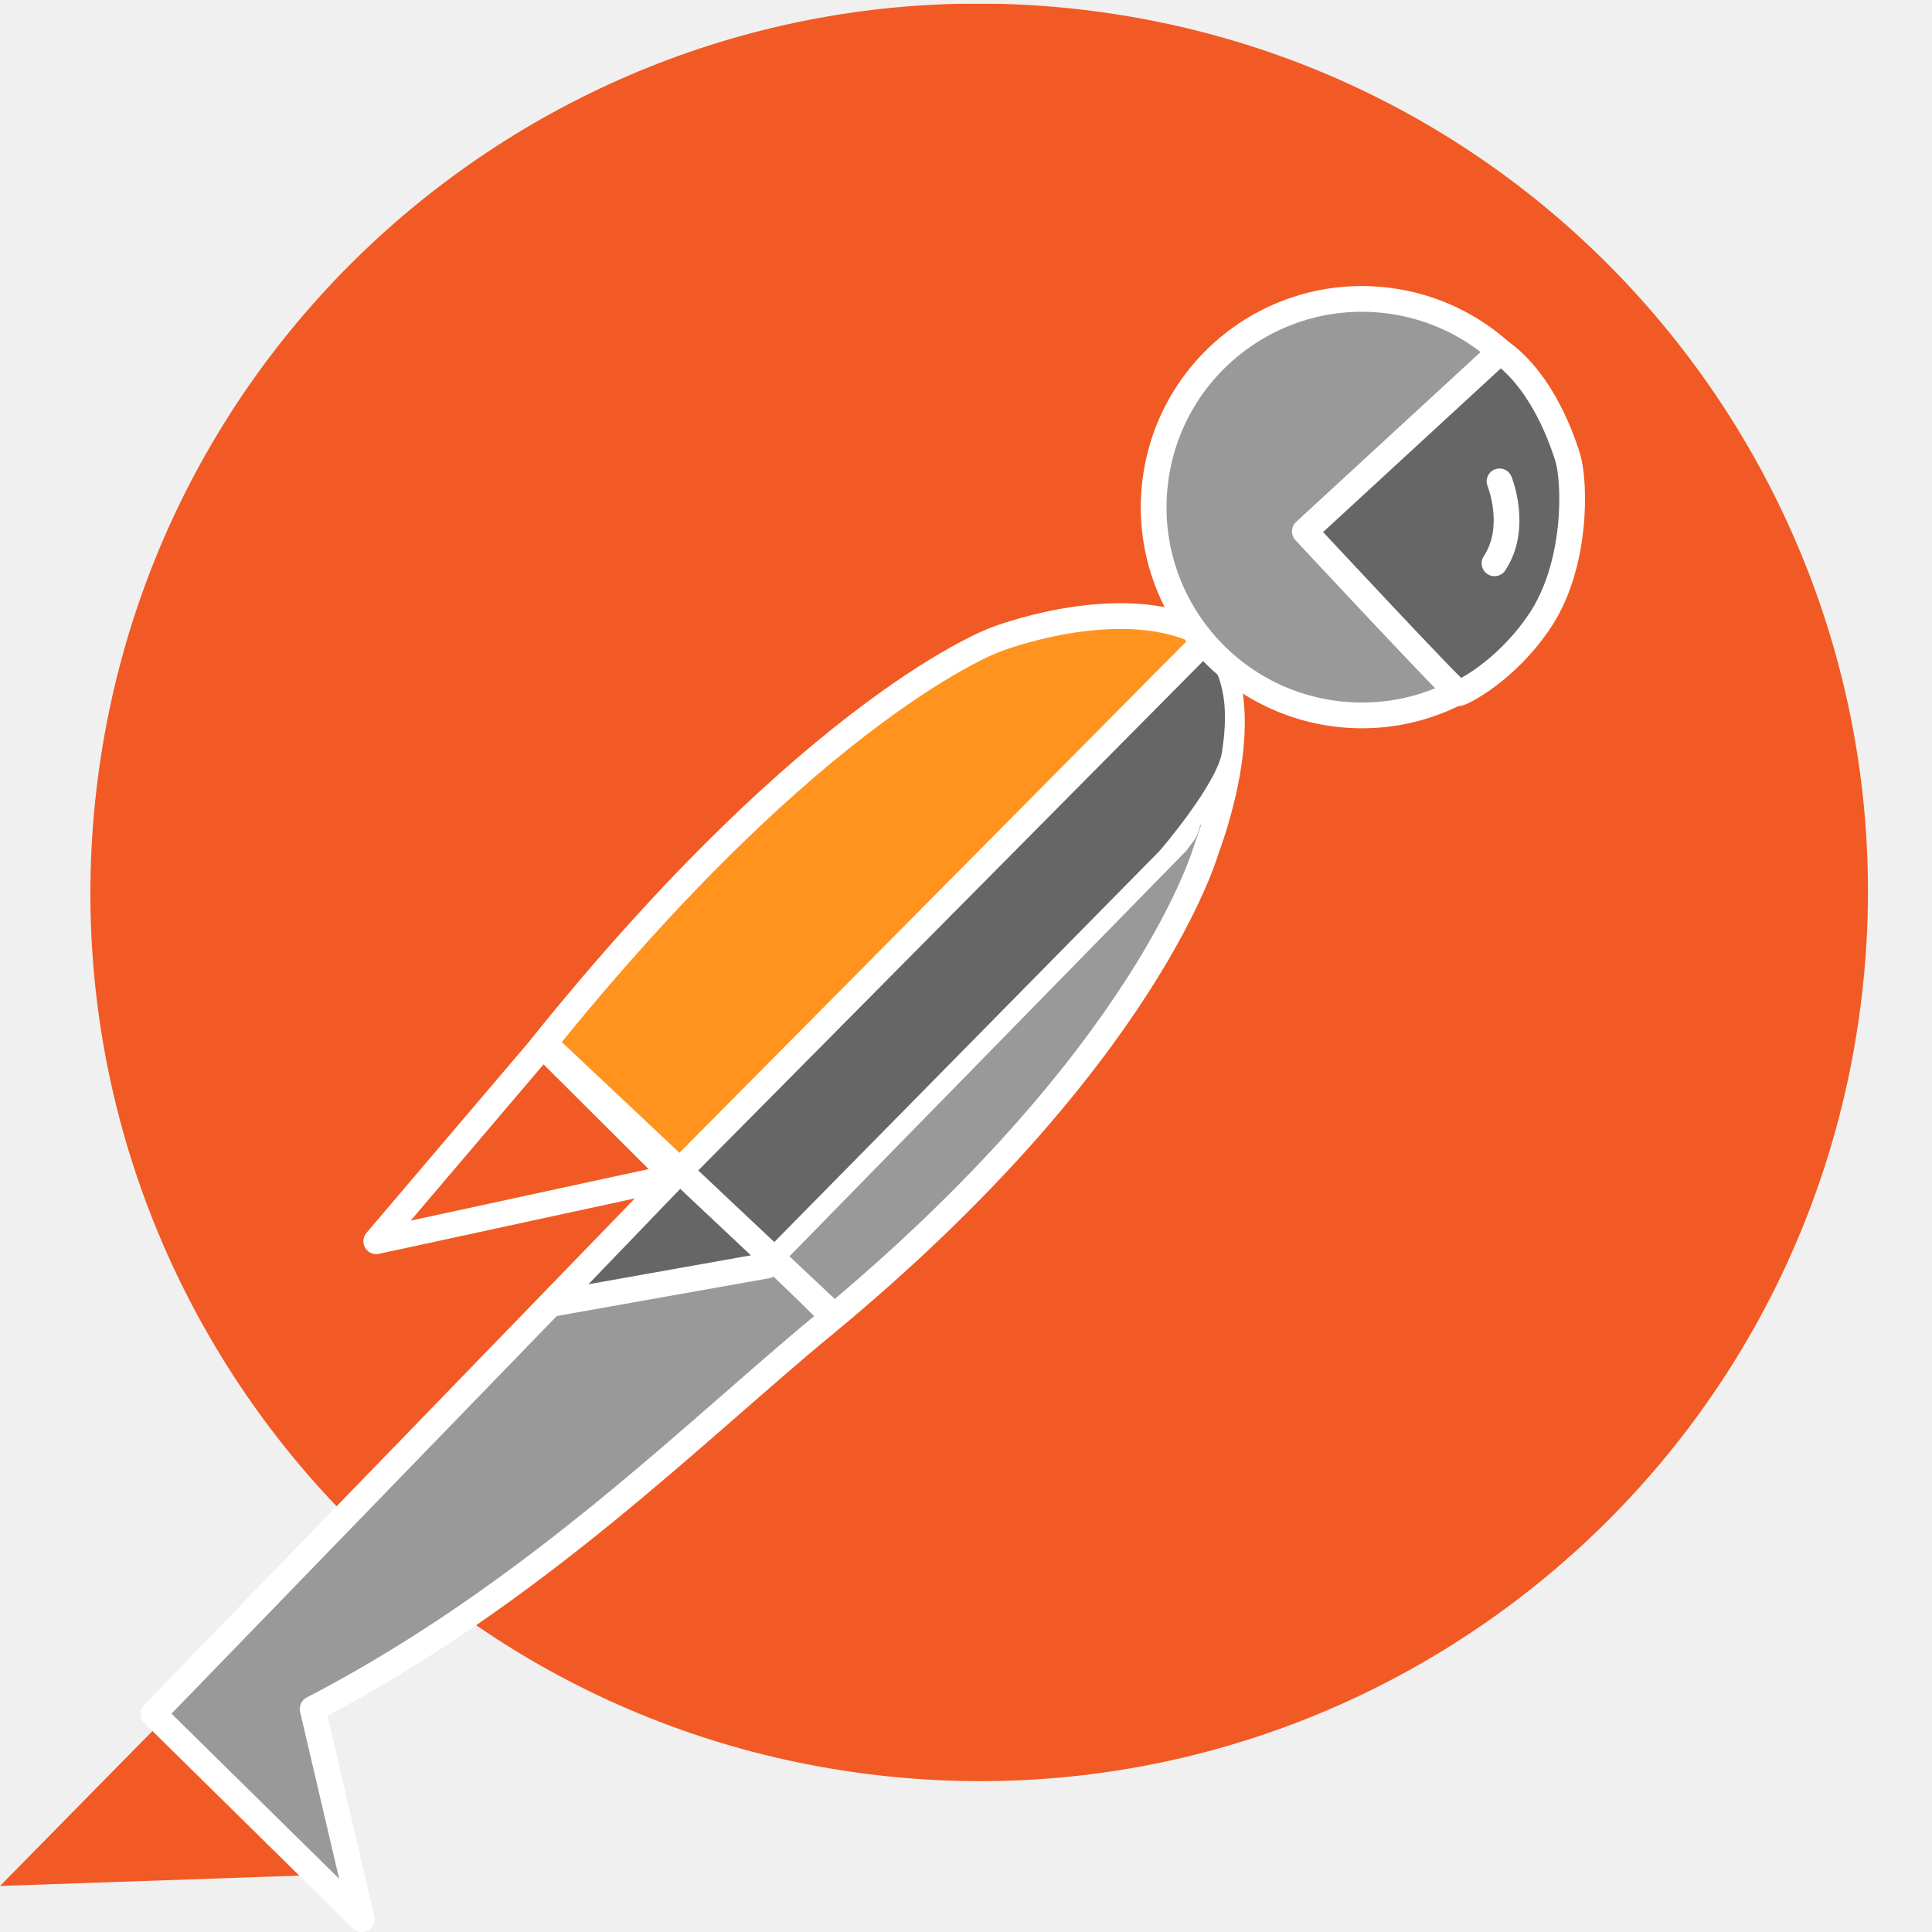
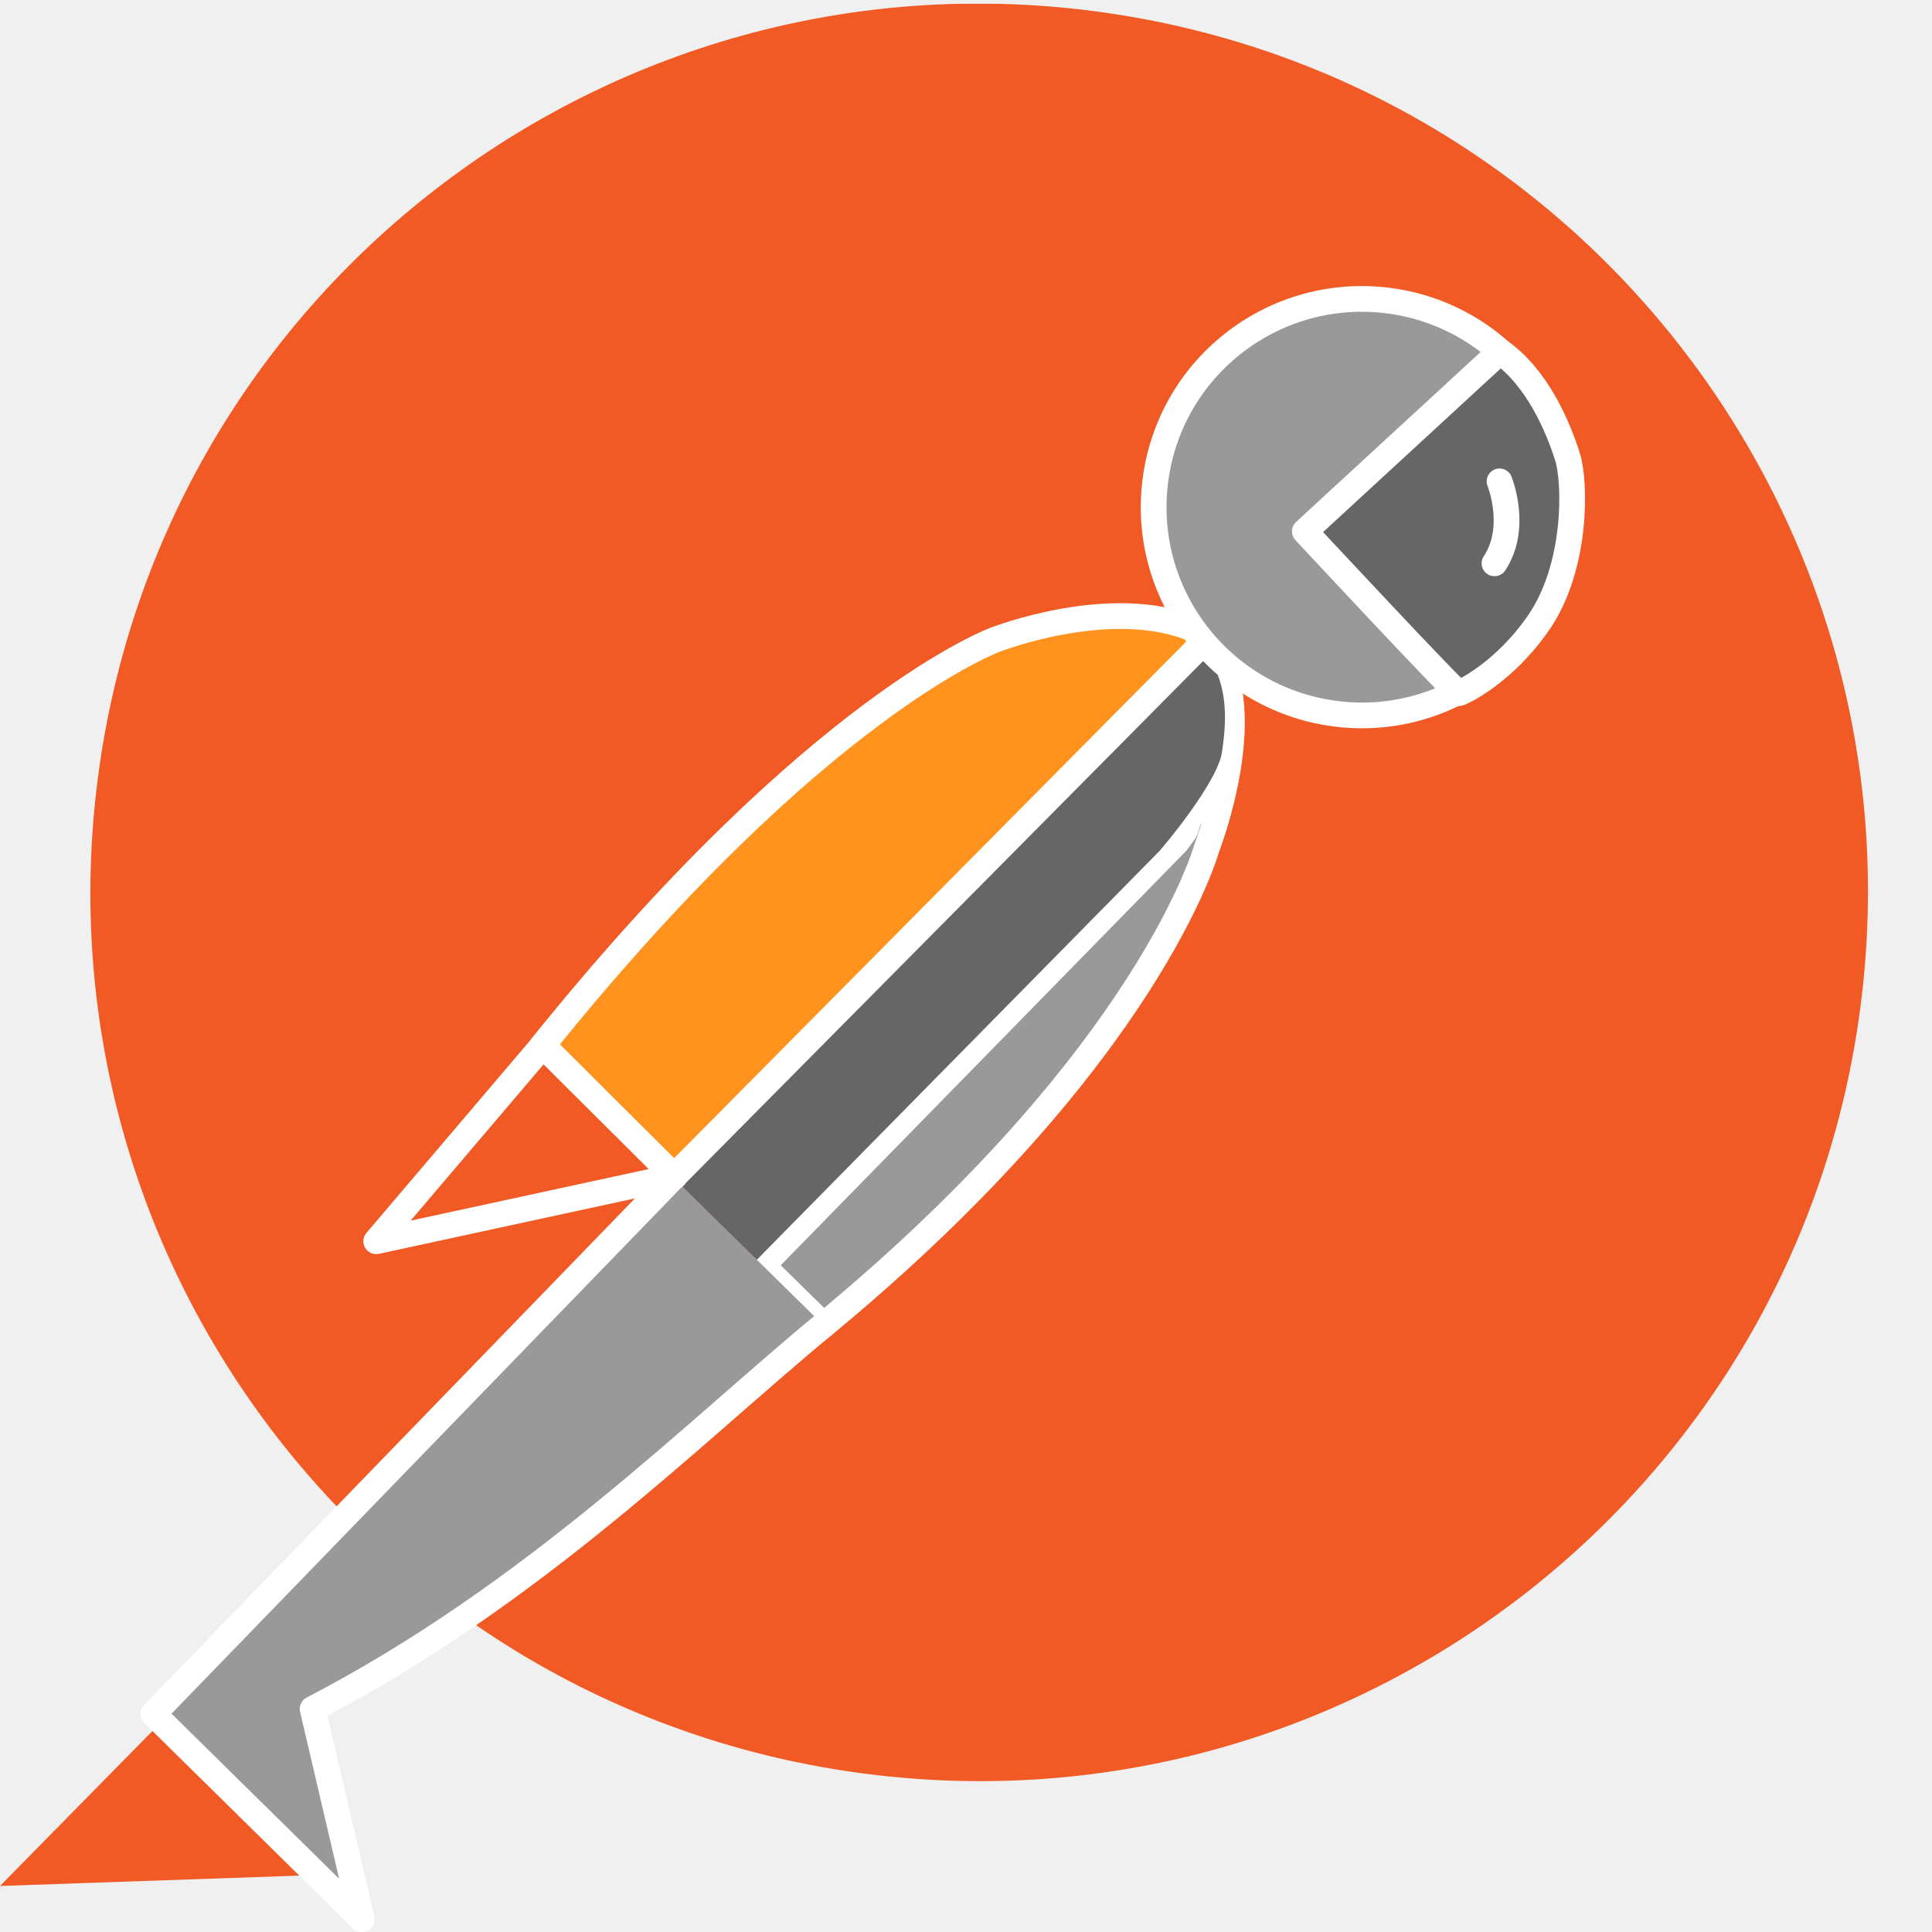
- <svg xmlns="http://www.w3.org/2000/svg" xmlns:xlink="http://www.w3.org/1999/xlink" width="144" height="144" viewBox="0 0 144 144">
+ <svg xmlns="http://www.w3.org/2000/svg" xmlns:xlink="http://www.w3.org/1999/xlink" width="144" height="144" viewBox="0 0 144 144" xml:space="preserve" x="0px" y="0px">
  <defs>
    <path id="a" d="M0 .269h400V144H0" />
    <path id="c" d="M0 .269h400V144H0" />
  </defs>
  <g fill="none" fill-rule="evenodd">
    <path d="M166.736 70.56h6.466c2.012 0 3.57-.567 4.67-1.701 1.102-1.134 1.653-2.834 1.653-5.101v-.575c0-2.267-.55-3.968-1.653-5.102-1.1-1.132-2.658-1.7-4.67-1.7h-6.466V70.56zm-4.023 15.758V54.13c0-.382.151-.711.455-.982.302-.272.694-.407 1.173-.407h9.053c3.066 0 5.524.83 7.376 2.49 1.852 1.66 2.778 4.28 2.778 7.855v.432c0 3.577-.942 6.203-2.826 7.88-1.884 1.677-4.39 2.515-7.52 2.515h-6.466v12.405c0 .448-.2.799-.599 1.054-.4.255-.87.383-1.413.383s-1.014-.128-1.413-.383c-.4-.255-.598-.606-.598-1.054zM201.606 77.6c0 4.535 2.09 6.802 6.275 6.802 2.012 0 3.567-.567 4.67-1.7 1.102-1.133 1.653-2.834 1.653-5.102V63.183c0-2.267-.552-3.968-1.653-5.102-1.102-1.132-2.658-1.7-4.67-1.7-4.185 0-6.275 2.268-6.275 6.802V77.6zm-4.023 0V63.183c0-3.608.934-6.251 2.802-7.928 1.868-1.676 4.367-2.514 7.496-2.514 3.129 0 5.636.838 7.52 2.514 1.883 1.677 2.825 4.32 2.825 7.928V77.6c0 3.609-.941 6.25-2.826 7.928-1.883 1.676-4.39 2.514-7.52 2.514-3.129 0-5.627-.838-7.495-2.514-1.868-1.677-2.802-4.32-2.802-7.928zM232.452 82.821c0-.51.183-1.007.551-1.485.366-.479.773-.719 1.221-.719.288 0 .654.2 1.102.6.447.4.91.845 1.39 1.34.478.495 1.228.943 2.25 1.341 1.022.401 2.171.6 3.45.6 2.074 0 3.703-.504 4.885-1.51 1.18-1.006 1.772-2.482 1.772-4.43 0-1.757-.544-3.185-1.629-4.288-1.086-1.1-2.395-1.939-3.928-2.514a120.729 120.729 0 0 1-4.622-1.844c-1.549-.654-2.866-1.66-3.95-3.018-1.087-1.357-1.63-3.105-1.63-5.245 0-1.678.32-3.139.958-4.38.638-1.243 1.493-2.179 2.563-2.809a12.674 12.674 0 0 1 3.33-1.38 15.025 15.025 0 0 1 3.686-.436c1.98 0 3.872.288 5.677.861 1.803.574 2.706 1.37 2.706 2.386 0 .45-.16.93-.479 1.444-.319.513-.735.77-1.245.77-.128 0-.863-.304-2.204-.91-1.34-.606-2.826-.91-4.455-.91-1.947 0-3.52.4-4.717 1.197-1.198.8-1.797 2.06-1.797 3.784 0 1.47.543 2.66 1.63 3.57 1.084.91 2.402 1.635 3.951 2.178a54.158 54.158 0 0 1 4.622 1.868c1.533.703 2.842 1.83 3.928 3.377 1.085 1.55 1.63 3.521 1.63 5.916 0 3.29-.96 5.772-2.876 7.448-1.916 1.677-4.455 2.514-7.615 2.514-2.843 0-5.245-.595-7.21-1.788-1.964-1.19-2.945-2.368-2.945-3.528M265.119 54.515c0-.468.127-.88.384-1.237a1.22 1.22 0 0 1 1.053-.537h19.495c.447 0 .798.178 1.054.537.255.357.383.769.383 1.237 0 .497-.128.933-.383 1.307a1.21 1.21 0 0 1-1.054.559h-7.712v29.933c0 .448-.2.8-.598 1.056-.4.256-.871.385-1.414.385-.543 0-1.014-.13-1.413-.385-.4-.255-.598-.608-.598-1.056V56.38h-7.76c-.447 0-.798-.18-1.053-.536-.257-.358-.384-.802-.384-1.33M301.138 86.317V54.704c0-1.309.671-1.964 2.012-1.964 1.277 0 2.347.847 3.21 2.54l7.52 14.416 7.567-14.417c.926-1.692 1.995-2.539 3.21-2.539 1.341 0 2.011.655 2.011 1.964v31.613c0 .448-.2.8-.599 1.054-.4.256-.87.383-1.412.383-.544 0-1.015-.127-1.414-.383-.399-.255-.599-.606-.599-1.054V61.17l-7.232 13.604c-.383.734-.91 1.102-1.58 1.102-.608 0-1.103-.368-1.486-1.102l-7.185-13.795v25.338c0 .448-.199.8-.598 1.054-.4.256-.87.383-1.413.383s-1.014-.127-1.413-.383c-.4-.255-.599-.606-.599-1.054M347.418 76.402h10.686l-5.327-18.044-5.36 18.044zm-6.956 9.676c0-.064.031-.192.096-.383l9.803-31.844c.281-.932 1.096-1.398 2.442-1.398s2.16.47 2.442 1.408l9.837 31.96c0 .06.007.12.024.18.016.06.024.104.024.134 0 .42-.262.795-.79 1.124a3.134 3.134 0 0 1-1.7.496c-.767 0-1.245-.302-1.438-.906l-2.106-7.093H346.42l-2.1 7.068c-.19.62-.675.931-1.46.931a3.052 3.052 0 0 1-1.623-.48c-.517-.319-.776-.718-.776-1.197z" fill="#EDEDED" />
    <g>
      <mask id="b" fill="#fff">
        <use xlink:href="#a" />
      </mask>
      <path d="M378.972 86.317V54.13c0-.925.671-1.389 2.012-1.389.671 0 1.237.2 1.7.598.463.401.918 1.047 1.366 1.941l11.926 23.326V54.13c0-.447.2-.79.6-1.03.398-.239.87-.359 1.412-.359.543 0 1.014.12 1.413.36.4.238.6.582.6 1.03v32.187c0 .448-.2.8-.6 1.054-.399.256-.87.383-1.413.383-1.022 0-1.868-.606-2.538-1.82L382.996 61.84v24.476c0 .448-.2.8-.599 1.054-.4.256-.87.383-1.413.383s-1.014-.127-1.413-.383c-.399-.255-.599-.606-.599-1.054" fill="#EDEDED" mask="url(#b)" />
    </g>
    <path d="M25.05 139.701L0 140.57l12.841-13.056 12.21 12.188z" fill="#F15A24" />
    <g>
      <mask id="d" fill="#fff">
        <use xlink:href="#c" />
      </mask>
      <path d="M138.68 74.945c-4.654 36.287-37.846 61.924-74.127 57.265-36.287-4.655-61.924-37.846-57.27-74.13C11.94 21.794 45.125-3.846 81.415.814c36.285 4.653 61.928 37.847 57.265 74.13" fill="#F15A24" mask="url(#d)" />
    </g>
    <path d="M89.872 47.682c4.353 4.627.057 15.567.057 15.567s-4.246 15.467-28.556 35.524l-4.538-4.454 30.86-31.54.596-.805c.821-1.338 1.501-14.382 1.581-14.292" fill="#999" />
    <path d="M89.872 47.682c4.353 4.627.057 15.567.057 15.567s-4.246 15.467-28.556 35.524l-4.538-4.454 30.86-31.54.596-.805c.821-1.338 1.501-14.382 1.581-14.292z" stroke="#FFF" stroke-width="1.918" stroke-linecap="round" stroke-linejoin="round" />
    <path d="M50.17 87.762l39.637-40.194c2.012 2.389 2.44 4.963 1.856 8.63-.393 2.54-4.78 7.616-4.78 7.616L56.835 94.319" fill="#666" />
    <path d="M50.17 87.762l39.637-40.194c2.012 2.389 2.44 4.963 1.856 8.63-.393 2.54-4.78 7.616-4.78 7.616L56.835 94.319" stroke="#FFF" stroke-width="1.201" stroke-linecap="round" stroke-linejoin="round" />
    <path d="M89.872 47.71L50.17 87.763l.08-.078-.015.006-9.85-9.706C60.926 52.434 74.207 47.67 74.207 47.67s8.646-3.375 14.814-.756c.474.254.68.4.85.797" fill="#FF931E" />
    <path d="M89.872 47.71L50.17 87.763l.08-.078-.015.006-9.85-9.706C60.926 52.434 74.207 47.67 74.207 47.67s8.646-3.375 14.814-.756c.474.254.68.4.85.797z" stroke="#FFF" stroke-width="1.918" stroke-linecap="round" stroke-linejoin="round" />
    <path d="M61.373 98.772c-9.472 7.801-21.594 20.055-38.071 28.602l3.665 15.668-15.534-15.3 38.736-39.98" fill="#999" />
    <path d="M61.373 98.772c-9.472 7.801-21.594 20.055-38.071 28.602l3.665 15.668-15.534-15.3 38.736-39.98" stroke="#FFF" stroke-width="1.918" stroke-linecap="round" stroke-linejoin="round" />
    <path d="M40.65 78.116l9.623 9.585-22.231 4.815 12.395-14.573.214.173z" fill="#F15A24" />
    <path d="M40.65 78.116l9.623 9.585-22.231 4.815 12.395-14.573.214.173z" stroke="#FFF" stroke-width="1.918" stroke-linecap="round" stroke-linejoin="round" />
    <path d="M86.082 36.087c-.944 8.52 5.19 16.19 13.71 17.14 8.513.946 16.19-5.193 17.14-13.71.947-8.517-5.197-16.195-13.713-17.142-8.521-.941-16.192 5.19-17.137 13.712" fill="#999" />
    <path d="M86.082 36.087c-.944 8.52 5.19 16.19 13.71 17.14 8.513.946 16.19-5.193 17.14-13.71.947-8.517-5.197-16.195-13.713-17.142-8.521-.941-16.192 5.19-17.137 13.712z" stroke="#FFF" stroke-width="1.918" stroke-linecap="round" stroke-linejoin="round" />
    <path d="M114.703 46.378c2.863-4.183 2.715-10.441 2.14-12.295-.705-2.27-2.283-5.962-5.035-7.881L97.256 39.606s11.184 12.016 11.475 12.056c.121.014 3.361-1.47 5.972-5.284" fill="#666" />
    <path d="M114.703 46.378c2.863-4.183 2.715-10.441 2.14-12.295-.705-2.27-2.283-5.962-5.035-7.881L97.256 39.606s11.184 12.016 11.475 12.056c.121.014 3.361-1.47 5.972-5.284zM111.767 35.878s1.399 3.436-.376 6.109" stroke="#FFF" stroke-width="1.918" stroke-linecap="round" stroke-linejoin="round" />
-     <g>
-       <path d="M57.178 94.325l-16.06 2.858 9.694-10.072" fill="#666" />
-       <path d="M57.178 94.325l-16.06 2.858 9.694-10.072" stroke="#FFF" stroke-width="1.918" stroke-linecap="round" stroke-linejoin="round" />
-     </g>
-     <path d="M41.023 78.186L61.44 97.401" stroke="#FFF" stroke-width="1.918" stroke-linecap="round" stroke-linejoin="round" />
  </g>
</svg>
